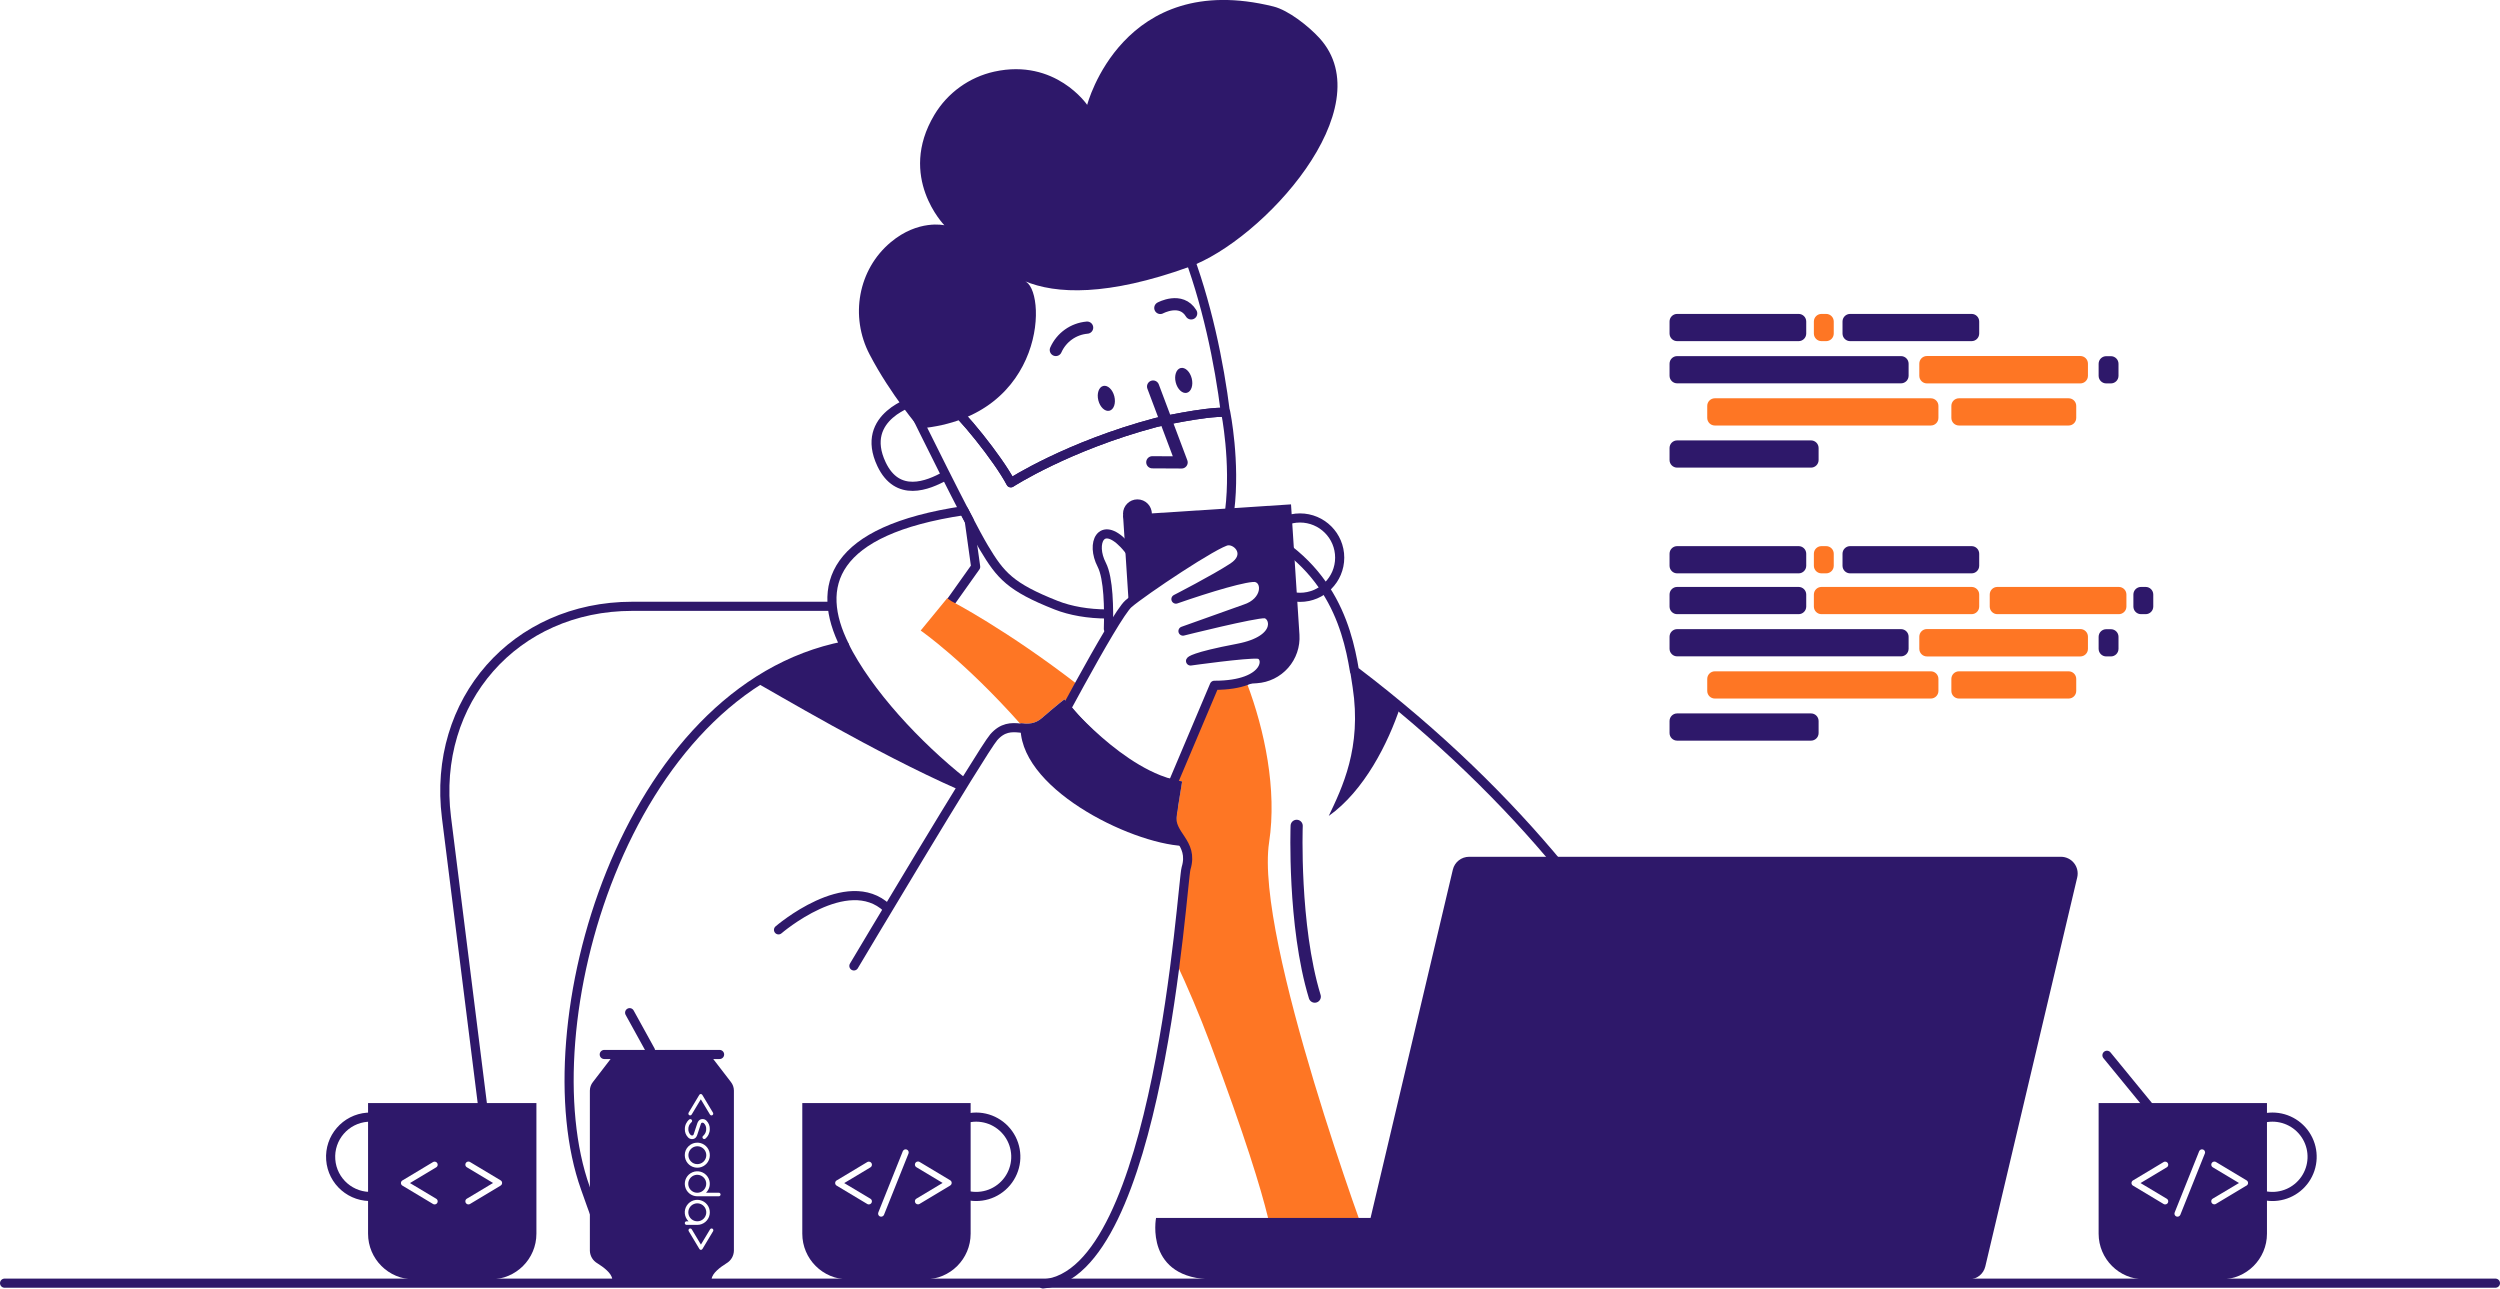
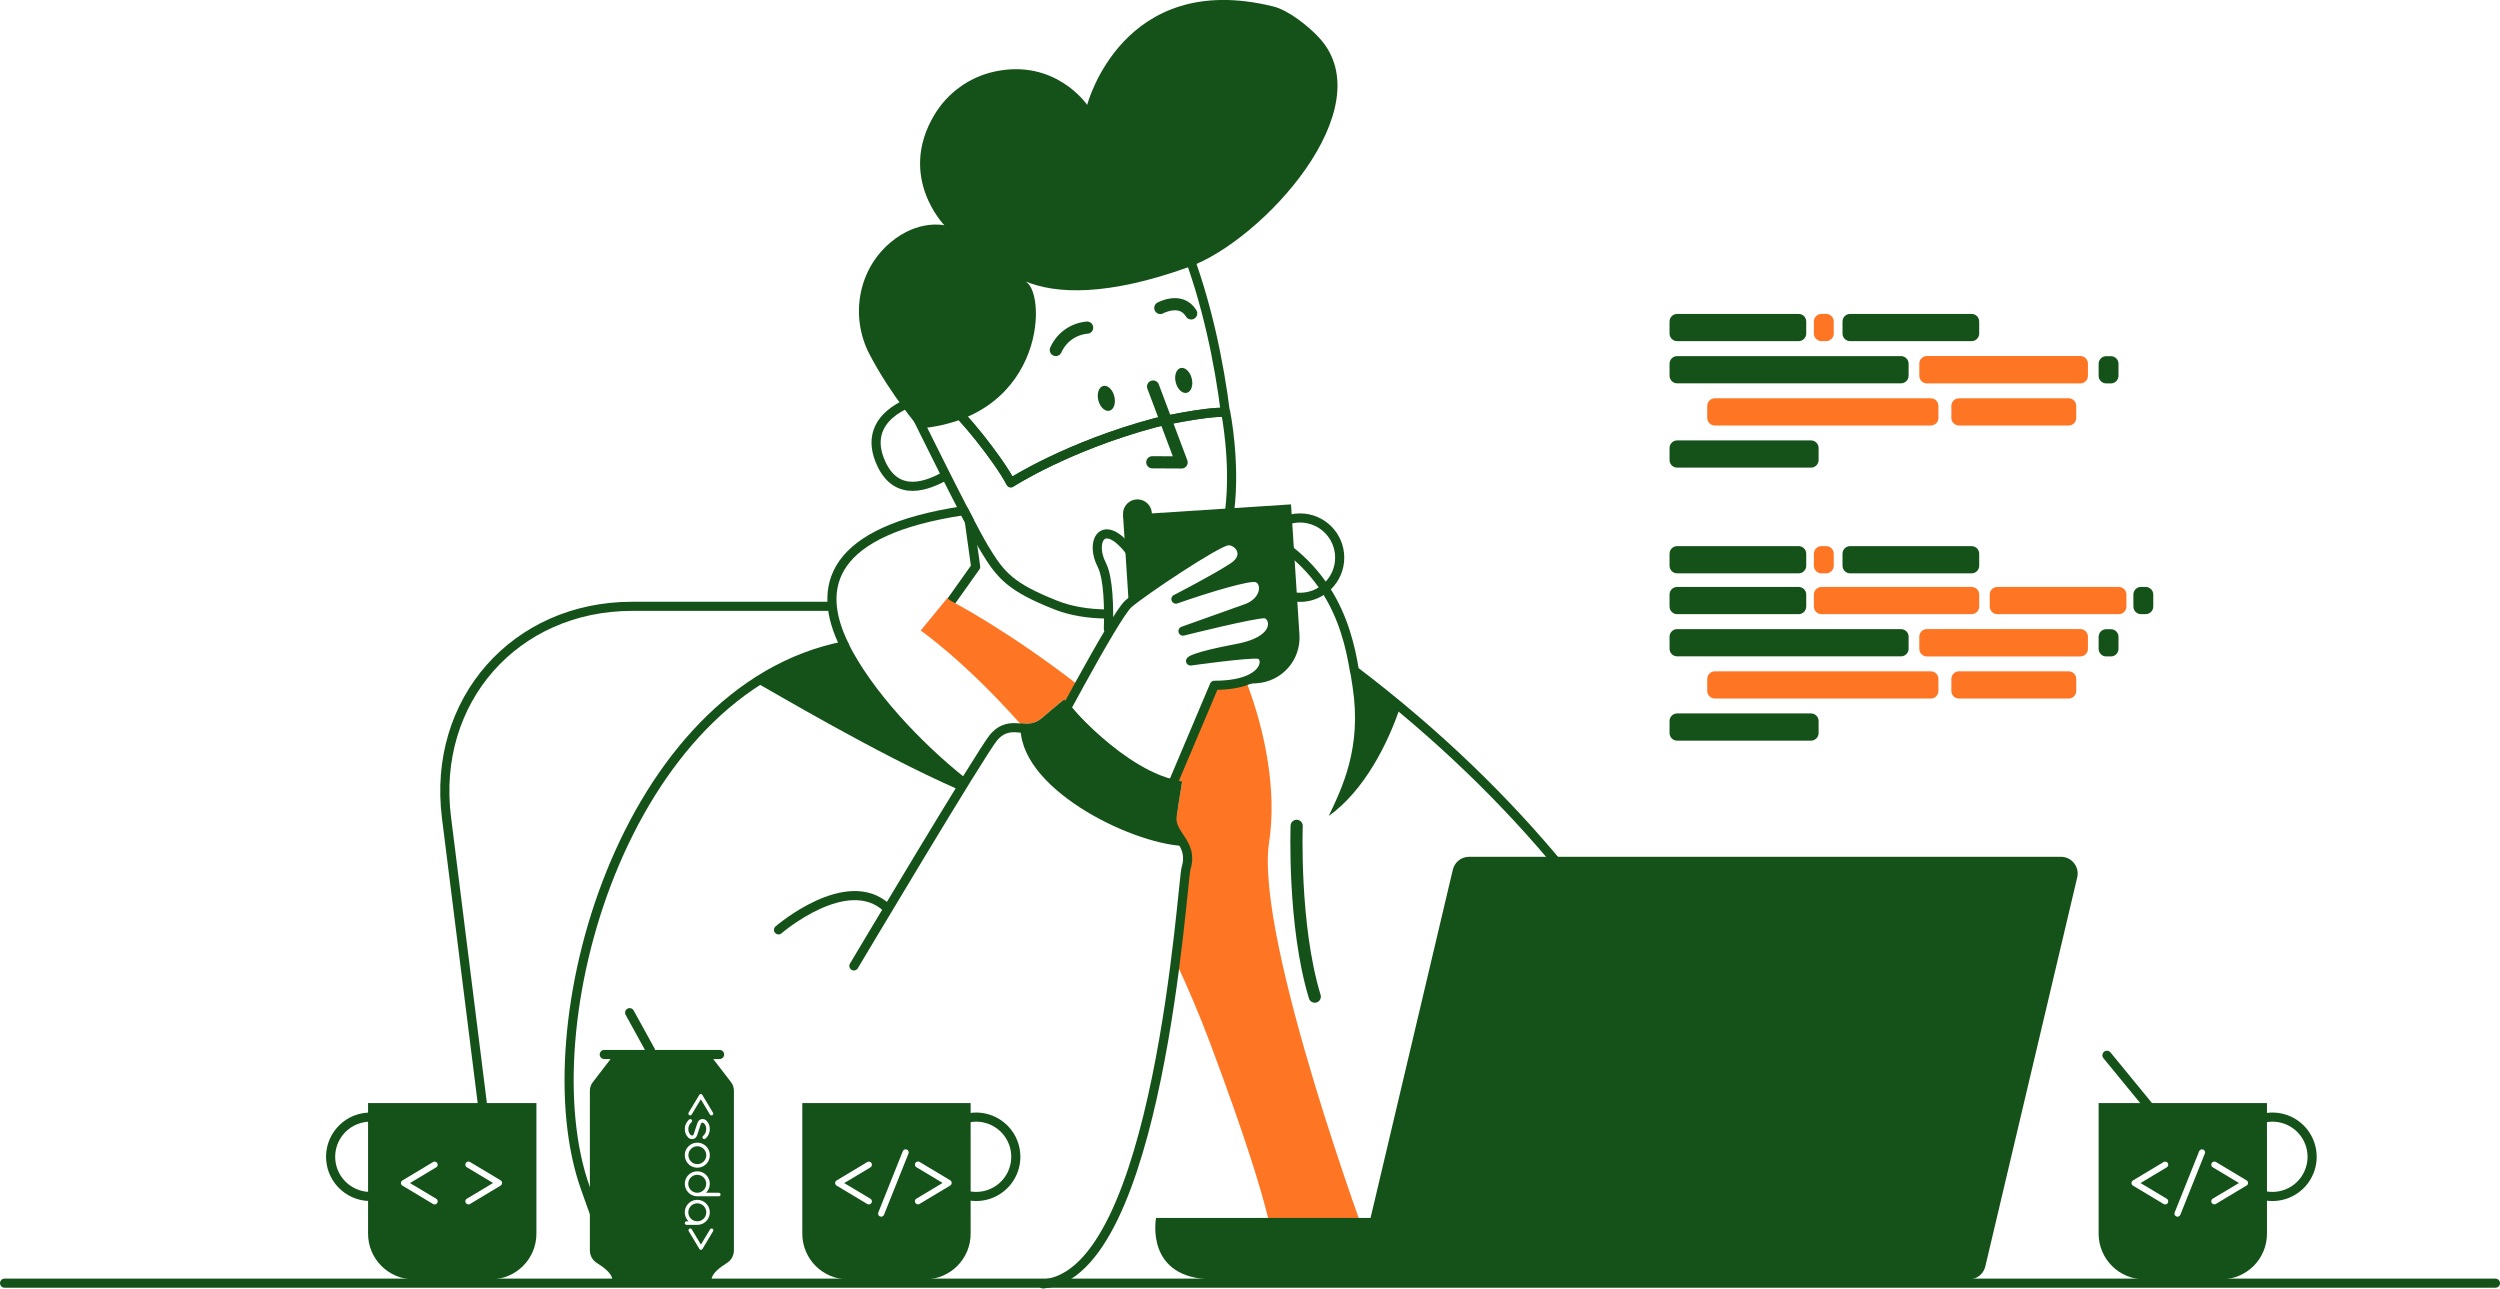
<svg xmlns="http://www.w3.org/2000/svg" viewBox="0 0 1642.48 846.52">
  <defs>
-     <style>.cls-1,.cls-3{fill:none;stroke:#2e186a;stroke-linecap:round;stroke-linejoin:round;}.cls-1{stroke-width:6px;}.cls-2{fill:#fe7624;}.cls-3{stroke-width:8px;}.cls-4{fill:#2e186a;}</style>
+     <style>.cls-1,.cls-3{fill:none;stroke:#15521a;stroke-linecap:round;stroke-linejoin:round;}.cls-1{stroke-width:6px;}.cls-2{fill:#fe7624;}.cls-3{stroke-width:8px;}.cls-4{fill:#15521a;}</style>
  </defs>
  <g id="Layer_2" data-name="Layer 2">
    <g id="outline">
      <g id="developer">
        <path id="chair" class="cls-1" d="M317.73,731.65l-24.4-194.59c-9.61-76.61,45-138.72,122.06-138.72H544.24" />
        <g id="body">
          <path id="hoodie" class="cls-1" d="M625,394.92l16-22.53-4.21-30.25c-1.13-2.14-2.29-4.37-3.48-6.67-87.37,13-98,49.61-78.38,88.82C410,452.59,346.9,675.05,384.6,780.6c10.74,30,19.36,60,51.27,60.34" />
          <g id="tshirt">
            <path class="cls-2" d="M670.57,475.79c0-.19,0-.38,0-.57,4.74.46,9.34.49,13.78-3.35,11-9.53,14.9-12.39,14.9-12.39s1,1.2,2.77,3.23c2.17-4,4.43-8.15,6.74-12.35C661.27,413.58,625,394.92,625,394.92L622.32,393l-17.44,21.27S633.26,433.83,670.57,475.79Z" />
            <path class="cls-2" d="M900.13,821.06s-76-204.39-66.33-267.73c5.27-34.55-3-73.73-14.42-104l-21.77,1.41-26.06,61.62c1.7.42,3.4.77,5.1,1,0,0-1,6.47-3.46,21.34-1.65,9.91,1.18,11,3.42,17.88,2.89,4.63,5.11,9.83,2.67,17.87-.8,2.63-2.7,27.4-7,61,8,17,15.64,34.94,22.8,54,46.08,122.92,41.29,136.33,41.29,136.33Z" />
          </g>
          <path id="hoodie-2" data-name="hoodie" class="cls-1" d="M1157.5,839.33c-5.47-36-44.48-229.23-267.66-398.72-5-30.28-17.65-77.94-82.66-100.22" />
          <path id="string" class="cls-3" d="M851.9,542.57s-2.4,65.28,11.89,112.21" />
          <path id="stripe" class="cls-4" d="M886.88,439.86c.71,4.26,1.26,8.18,1.79,11.62,6.14,39.82-7,66.26-15.69,84.59,23.33-16.5,39.06-47.88,47-71.81C910.39,456.58,897.3,447.62,886.88,439.86Z" />
          <path id="stripe_II" data-name="stripe II" class="cls-4" d="M557.24,422.52c-16.32,3.33-43.14,11.46-62.47,24.83,13.5,7.36,80.36,47.4,135,71.42.43-.25,3.43-5.25,4.93-7.2C604.46,487.59,572.65,453.41,557.24,422.52Z" />
        </g>
        <g id="head">
          <path id="ear" class="cls-1" d="M601.25,263.25S564.14,273.31,579.16,305c10.44,22,30.26,14.18,42.08,7.51" />
          <path id="face" class="cls-1" d="M611.15,269.27l11.66-3.91c7.69,4.65,33.09,36.21,41.28,51.85,0,0,37.29-24.19,95.5-39.66,0,0,31.69-7.24,45.47-6.66-4-32-12.18-72.88-26.58-109.43-21.42-54.33-87.7-33.25-97.32-30-103.37,35.17-70.11,137.58-70.11,137.58Z" />
          <path id="beard" class="cls-1" d="M727.49,403.37c-12.44,0-24.27-2.07-33.58-5.75-30.2-11.93-36.62-19.62-47.46-37.76s-44.81-87.39-44.81-87.39l21.17-7.11c7.69,4.65,33.09,36.21,41.28,51.85,0,0,37.29-24.19,95.5-39.66,0,0,32-7.32,45.69-6.66,0,0,6.54,32.54,2.62,64.44" />
          <path id="hair" class="cls-4" d="M604.24,281.52s-19.12-22.17-32.93-48.66c-13-24.9-7.61-55.75,13.94-73.75C603.29,144,620.46,148,620.46,148s-31.06-31.64-6.57-72.57a61.32,61.32,0,0,1,39.38-28.38c40.2-8.81,61,21.85,61,21.85s23.1-89.19,122.31-64.65c10,2.48,23.23,13.06,30.2,20.66C909,71,829.46,158,781.07,175.42c-53.13,19.12-87.3,18.07-108.18,9.13C687.9,189.12,688.45,273.79,604.24,281.52Z" />
          <polyline id="nose" class="cls-3" points="757.57 253.95 776.31 303.81 757.05 303.71" />
          <circle id="mouth" class="cls-4" cx="747.28" cy="337.55" r="9.47" />
          <ellipse id="eye_II" data-name="eye II" class="cls-4" cx="777.71" cy="249.86" rx="5.42" ry="8.39" transform="translate(-37.39 196.21) rotate(-14.04)" />
          <ellipse id="eye" class="cls-4" cx="726.86" cy="261.64" rx="5.42" ry="8.39" transform="translate(-41.77 184.22) rotate(-14.04)" />
          <path id="brow_II" data-name="brow II" class="cls-3" d="M693.66,229.94a24.85,24.85,0,0,1,20.58-14.69" />
          <path id="brow" class="cls-3" d="M762.32,202.32s13.64-7.43,20.27,3.58" />
        </g>
        <path id="laptop" class="cls-4" d="M1354,562.9H965.2a11,11,0,0,0-10.7,8.47L900.44,800.19H759.51s-7.81,40.34,37.73,40.34h496.39a11,11,0,0,0,10.7-8.47l60.39-255.63A11,11,0,0,0,1354,562.9Z" />
        <g id="code_lines" data-name="code lines">
          <rect class="cls-2" x="1191.7" y="206.24" width="13.06" height="17.89" rx="5" />
          <rect class="cls-4" x="1096.88" y="206.24" width="89.8" height="17.89" rx="5" />
          <rect class="cls-4" x="1096.88" y="289.34" width="97.93" height="17.89" rx="5" />
          <rect class="cls-2" x="1121.64" y="261.67" width="151.89" height="17.89" rx="5" />
          <rect class="cls-2" x="1282.03" y="261.67" width="82.04" height="17.89" rx="5" />
          <rect class="cls-4" x="1378.78" y="234.01" width="13.06" height="17.89" rx="5" />
          <rect class="cls-4" x="1096.88" y="233.96" width="157.06" height="17.89" rx="5" />
          <rect class="cls-4" x="1210.52" y="206.24" width="89.8" height="17.89" rx="5" />
          <rect class="cls-2" x="1260.97" y="233.9" width="110.79" height="18" rx="5" />
        </g>
        <g id="code_lines-2" data-name="code lines">
          <rect class="cls-4" x="1096.88" y="385.61" width="89.8" height="17.89" rx="5" />
          <rect class="cls-4" x="1096.88" y="468.71" width="97.93" height="17.89" rx="5" />
          <rect class="cls-2" x="1121.64" y="441.05" width="151.89" height="17.89" rx="5" />
          <rect class="cls-2" x="1282.03" y="441.05" width="82.04" height="17.89" rx="5" />
          <rect class="cls-4" x="1378.78" y="413.38" width="13.06" height="17.89" rx="5" />
          <rect class="cls-4" x="1401.62" y="385.61" width="13.06" height="17.89" rx="5" />
          <rect class="cls-4" x="1096.88" y="413.33" width="157.06" height="17.89" rx="5" />
          <rect class="cls-2" x="1191.7" y="385.61" width="108.62" height="17.89" rx="5" />
          <rect class="cls-2" x="1307.24" y="385.61" width="89.8" height="17.89" rx="5" />
          <rect class="cls-2" x="1191.7" y="358.8" width="13.06" height="17.89" rx="5" />
          <rect class="cls-4" x="1096.88" y="358.8" width="89.8" height="17.89" rx="5" />
          <rect class="cls-4" x="1210.52" y="358.8" width="89.8" height="17.89" rx="5" />
          <rect class="cls-2" x="1260.97" y="413.28" width="110.79" height="18" rx="5" />
        </g>
        <g id="mug">
          <path id="handle" class="cls-1" d="M1484.34,735.41a26.47,26.47,0,0,1,6.76-1.41,26.07,26.07,0,1,1-2.15,51.76" />
          <line id="spoon" class="cls-1" x1="1421.52" y1="738.81" x2="1384.25" y2="693.31" />
          <path id="mug-2" data-name="mug" class="cls-4" d="M1378.78,724.71v85.81a30,30,0,0,0,30,30h50.6a30,30,0,0,0,30-30V724.71Zm44.74,62.83a2,2,0,0,1,1,1.76,2,2,0,0,1-2,2,2,2,0,0,1-1-.25l-20-12a2,2,0,0,1,0-3.62l20-12a2,2,0,0,1,1-.25,2,2,0,0,1,2,2,2,2,0,0,1-1,1.76l-17.21,10.32Zm25-29.58-16.1,40.25a2.09,2.09,0,0,1-.4.55,2,2,0,0,1-1.43.6,2,2,0,0,1-2-2,2,2,0,0,1,.18-.85l16.1-40.25a2.08,2.08,0,0,1,.43-.58,1.89,1.89,0,0,1,1.41-.58,2,2,0,0,1,2,2A2.11,2.11,0,0,1,1448.52,758ZM1475.77,779l-20,12a2,2,0,0,1-1,.25,2,2,0,0,1-2-2,2,2,0,0,1,1-1.76L1471,777.23l-17.21-10.32a2,2,0,0,1-1-1.76,2,2,0,0,1,.59-1.42,2,2,0,0,1,1.43-.59,2,2,0,0,1,1,.25l20,12a2,2,0,0,1,0,3.62Z" />
        </g>
        <g id="tea">
          <path id="handle-2" data-name="handle" class="cls-1" d="M245.2,786a26.07,26.07,0,1,1-3.83-52,25.69,25.69,0,0,1,4.73.08" />
          <path id="ug" class="cls-4" d="M241.81,724.71v85.81a30,30,0,0,0,30,30h50.61a30,30,0,0,0,30-30V724.71Zm44.75,62.83a2,2,0,0,1,1,1.76,2,2,0,0,1-2,2,2,2,0,0,1-1-.25l-20-12a2,2,0,0,1,0-3.62l20-12a2,2,0,0,1,1-.25,2,2,0,0,1,2,2,2,2,0,0,1-1,1.76l-17.21,10.32Zm42.18-8.5-20,12a2,2,0,0,1-1,.25,1.91,1.91,0,0,1-1.42-.59,1.93,1.93,0,0,1-.59-1.42,2,2,0,0,1,1-1.76l17.21-10.31-17.21-10.32a2,2,0,0,1-1-1.76,2,2,0,0,1,2-2,2,2,0,0,1,1,.25l20,12a2,2,0,0,1,0,3.62Z" />
        </g>
        <g id="soda">
          <line id="line" class="cls-1" x1="427.34" y1="690.13" x2="413.67" y2="665.32" />
          <line id="line-2" data-name="line" class="cls-1" x1="396.99" y1="692.78" x2="472.76" y2="692.78" />
          <g id="can">
            <path class="cls-4" d="M462.27,773.58a5.9,5.9,0,1,0,1.71,4.15A5.69,5.69,0,0,0,462.27,773.58Z" />
            <path class="cls-4" d="M458.11,764.82A5.87,5.87,0,1,0,454,763.1,5.65,5.65,0,0,0,458.11,764.82Z" />
            <path class="cls-4" d="M462.27,800.67a5.9,5.9,0,1,0-4.16,1.71A5.68,5.68,0,0,0,462.27,800.67Z" />
            <path class="cls-4" d="M480.21,710.88l-13.29-17.29H402.83l-13.29,17.29a9.15,9.15,0,0,0-2,5.61V821.75A9.84,9.84,0,0,0,392.5,830c4.11,2.56,9.35,6.52,9.72,10.31h65.31c.36-3.79,5.6-7.75,9.71-10.31a9.84,9.84,0,0,0,4.93-8.27V716.49A9.2,9.2,0,0,0,480.21,710.88Zm-27.82,20.19,7-11.68a1.21,1.21,0,0,1,1-.65,1.23,1.23,0,0,1,1.06.65l7,11.68a1.15,1.15,0,0,1,.15.59,1.11,1.11,0,0,1-.34.82,1.14,1.14,0,0,1-.83.35,1.19,1.19,0,0,1-1-.6l-6-10-6,10a1.2,1.2,0,0,1-1,.6,1.14,1.14,0,0,1-.83-.35,1.12,1.12,0,0,1-.35-.82A1.15,1.15,0,0,1,452.39,731.07Zm.46,4.4a1.12,1.12,0,0,1,.69-.22,1.14,1.14,0,0,1,.83.35,1.12,1.12,0,0,1,.34.83,1,1,0,0,1-.31.77l-.44.43a5.67,5.67,0,0,0-1.72,4.15,5.12,5.12,0,0,0,1.53,3.89,1.55,1.55,0,0,0,1,.35,1,1,0,0,0,.94-.72l2.39-7.22a5.14,5.14,0,0,1,1.05-1.86,3.32,3.32,0,0,1,2.48-1,3.5,3.5,0,0,1,2.54,1.08,7.41,7.41,0,0,1,2.15,5.52,8.14,8.14,0,0,1-2.95,6.31.94.94,0,0,1-.69.22,1.16,1.16,0,0,1-1.17-1.17,1,1,0,0,1,.31-.78l.44-.43a5.66,5.66,0,0,0,1.71-4.15,5.11,5.11,0,0,0-1.52-3.89,1.57,1.57,0,0,0-1-.35,1,1,0,0,0-.94.72l-2.4,7.22a5.15,5.15,0,0,1-1,1.86,3.32,3.32,0,0,1-2.48,1,3.5,3.5,0,0,1-2.54-1.08,7.41,7.41,0,0,1-2.15-5.52A8.13,8.13,0,0,1,452.85,735.47Zm-.55,17.67a8.23,8.23,0,1,1-2.4,5.81A7.91,7.91,0,0,1,452.3,753.14Zm-2.06,51.25a1.18,1.18,0,0,1,.83-2h1.29a8.23,8.23,0,1,1,5.75,2.35h-7A1.13,1.13,0,0,1,450.24,804.39Zm18.29,4.45-7,11.68a1.23,1.23,0,0,1-1.06.65,1.21,1.21,0,0,1-1-.65l-7-11.68a1.15,1.15,0,0,1-.15-.59,1.12,1.12,0,0,1,.35-.82,1.1,1.1,0,0,1,.83-.35,1.2,1.2,0,0,1,1,.6l6,10,6-10a1.19,1.19,0,0,1,1-.6,1.18,1.18,0,0,1,1.17,1.17A1.15,1.15,0,0,1,468.53,808.84Zm4.53-23.23a1.13,1.13,0,0,1-.83.34H458.11a8.21,8.21,0,1,1,5.82-2.41l-.06.06h8.36a1.14,1.14,0,0,1,.83.35,1.13,1.13,0,0,1,.35.83A1.16,1.16,0,0,1,473.06,785.61Z" />
          </g>
        </g>
        <g id="hand">
          <path id="thumb" class="cls-1" d="M728.2,413.19c.41-12.93.21-33.28-4.38-42.17-7.29-14.11-.49-29.17,14.42-13.76,8.5,8.78,12.67,20.43,14.69,28.82" />
          <circle class="cls-1" cx="854.1" cy="366.37" r="26.07" />
          <path id="sleeve" class="cls-1" d="M685.24,843.52c76.2-5.69,91.36-264.23,94-273.06,5.29-17.44-11.32-21.53-9.14-35.34s.49-20,.49-20c-35.77-5.82-70.51-50.8-70.51-50.8s-3.6,2.63-13.85,11.39-21.69-4.7-33.39,8.72C645.12,493.38,561,634.6,561,634.6" />
          <path id="welt" class="cls-4" d="M773.19,534.71c2.48-14.87,3.46-21.34,3.46-21.34-38.09-5.86-77.37-53.89-77.37-53.89s-3.88,2.86-14.9,12.39c-4.44,3.84-9,3.81-13.78,3.35-3.37,41.71,71.45,78.84,106.89,80.59C775.23,545.79,771.32,546,773.19,534.71Z" />
          <path id="line-3" data-name="line" class="cls-1" d="M511.48,610.91s45.1-38.92,71.28-14.4" />
          <path id="hand-2" data-name="hand" class="cls-1" d="M684.44,495.72,760,539.65l37.82-89.42c36.49.06,36.33-19.76,28.69-20.44s-44.33,4.47-44.33,4.47,1.19-2.67,31-8.33,24.21-22.27,17.8-22.72-53.78,11.42-53.78,11.42l40.7-14.53c14.49-4.6,15-18.64,7.43-20.62-5-1.31-31.66,6.75-52.76,14.13,0,0,25.36-13,37.39-20.86s3.62-18.11-3.41-17.47-55.87,33.3-65.17,41.39S684.44,495.72,684.44,495.72Z" />
        </g>
        <g id="coffe">
          <path id="handle-3" data-name="handle" class="cls-1" d="M635.24,734.65a27.18,27.18,0,0,1,4.18-.65,26.07,26.07,0,1,1-5.77,50.92" />
          <path id="mug-3" data-name="mug" class="cls-4" d="M527.1,724.71v85.81a30,30,0,0,0,30,30h50.6a30,30,0,0,0,30-30V724.71Zm44.74,62.83a2,2,0,0,1,1,1.76,2,2,0,0,1-2,2,2,2,0,0,1-1-.25l-20-12a2,2,0,0,1,0-3.62l20-12a2,2,0,0,1,1-.25,2,2,0,0,1,1.42.59,1.91,1.91,0,0,1,.59,1.42,2,2,0,0,1-1,1.76l-17.21,10.32Zm25-29.58-16.1,40.25a2.13,2.13,0,0,1-.41.55,2,2,0,0,1-1.43.6,2,2,0,0,1-2-2,2.19,2.19,0,0,1,.17-.85l16.1-40.25a2.29,2.29,0,0,1,.43-.58,1.92,1.92,0,0,1,1.41-.58,2,2,0,0,1,2,2A2.27,2.27,0,0,1,596.85,758ZM624.09,779l-20,12a2,2,0,0,1-1,.25,2,2,0,0,1-2-2,2,2,0,0,1,1-1.76l17.2-10.31-17.2-10.32a2,2,0,0,1-1-1.76,1.91,1.91,0,0,1,.59-1.42,2,2,0,0,1,1.42-.59,2,2,0,0,1,1,.25l20,12a2,2,0,0,1,0,3.62Z" />
        </g>
        <line id="line-4" data-name="line" class="cls-1" x1="3" y1="843.03" x2="1639.48" y2="843.03" />
        <path class="cls-4" d="M853.73,417l-5.54-85.63-110.37,7.15,3.75,57.94c9.81-8.39,58-40.57,64.95-41.2s15.44,9.62,3.41,17.47-37.39,20.86-37.39,20.86c21.1-7.38,47.79-15.44,52.76-14.13,7.58,2,7.06,16-7.43,20.62l-40.7,14.53s47.37-11.87,53.78-11.42,12,17.06-17.8,22.72-31,8.33-31,8.33,36.7-5.16,44.33-4.47,7.8,20.5-28.69,20.44l-.21.49,28.12-1.82A30,30,0,0,0,853.73,417Z" />
      </g>
    </g>
  </g>
</svg>
